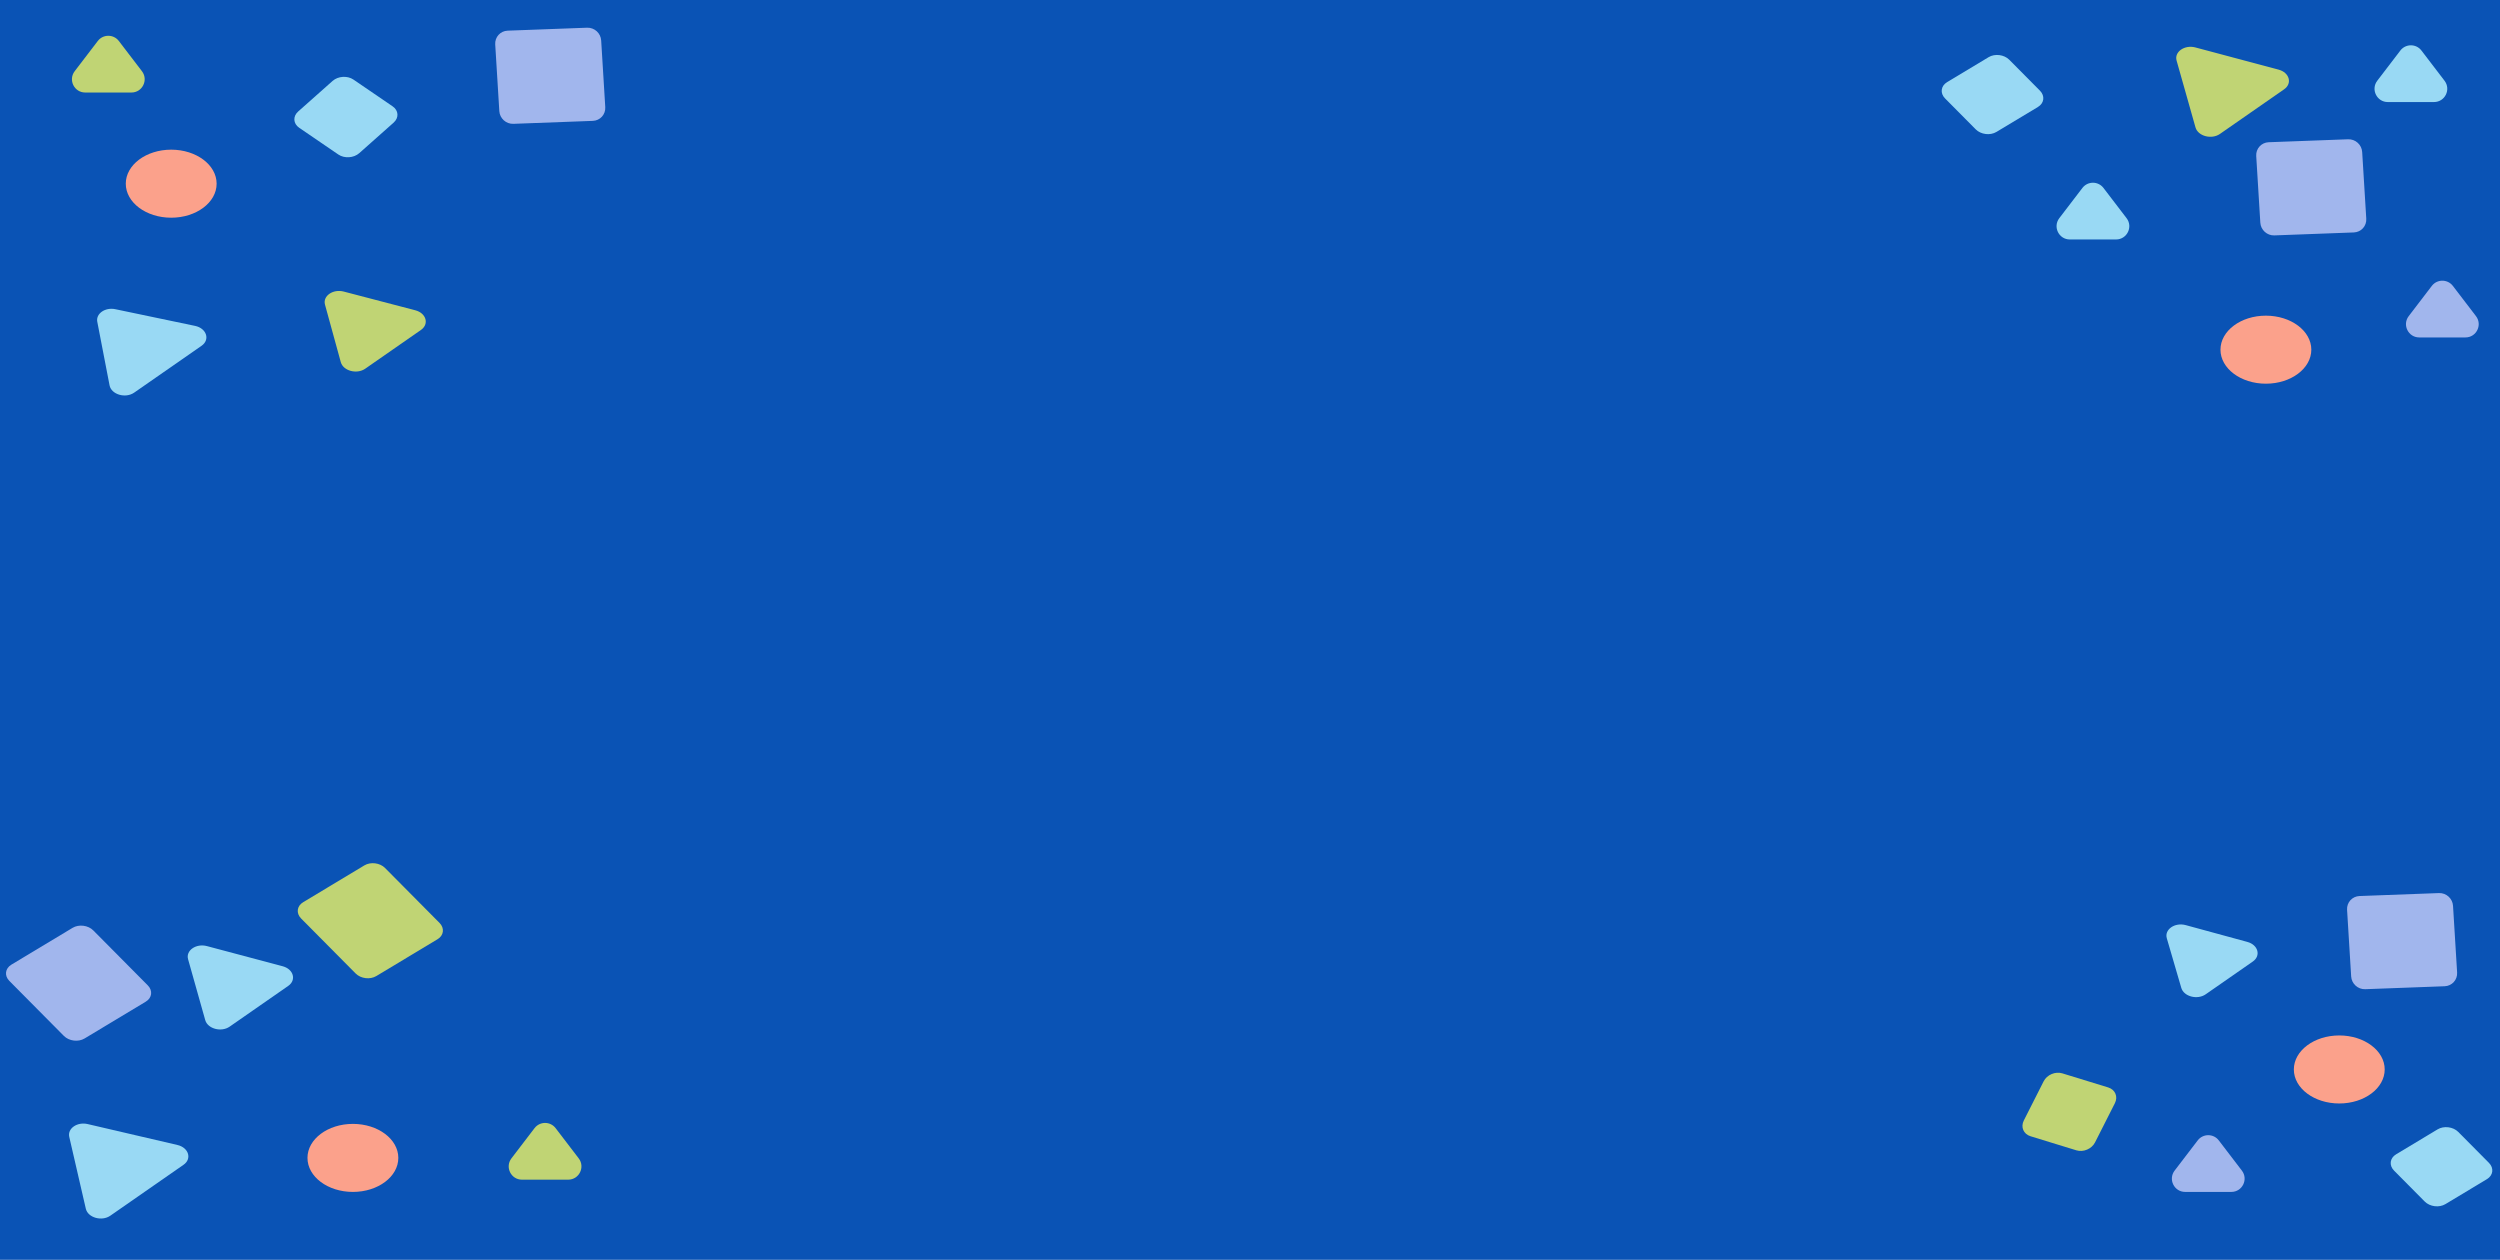
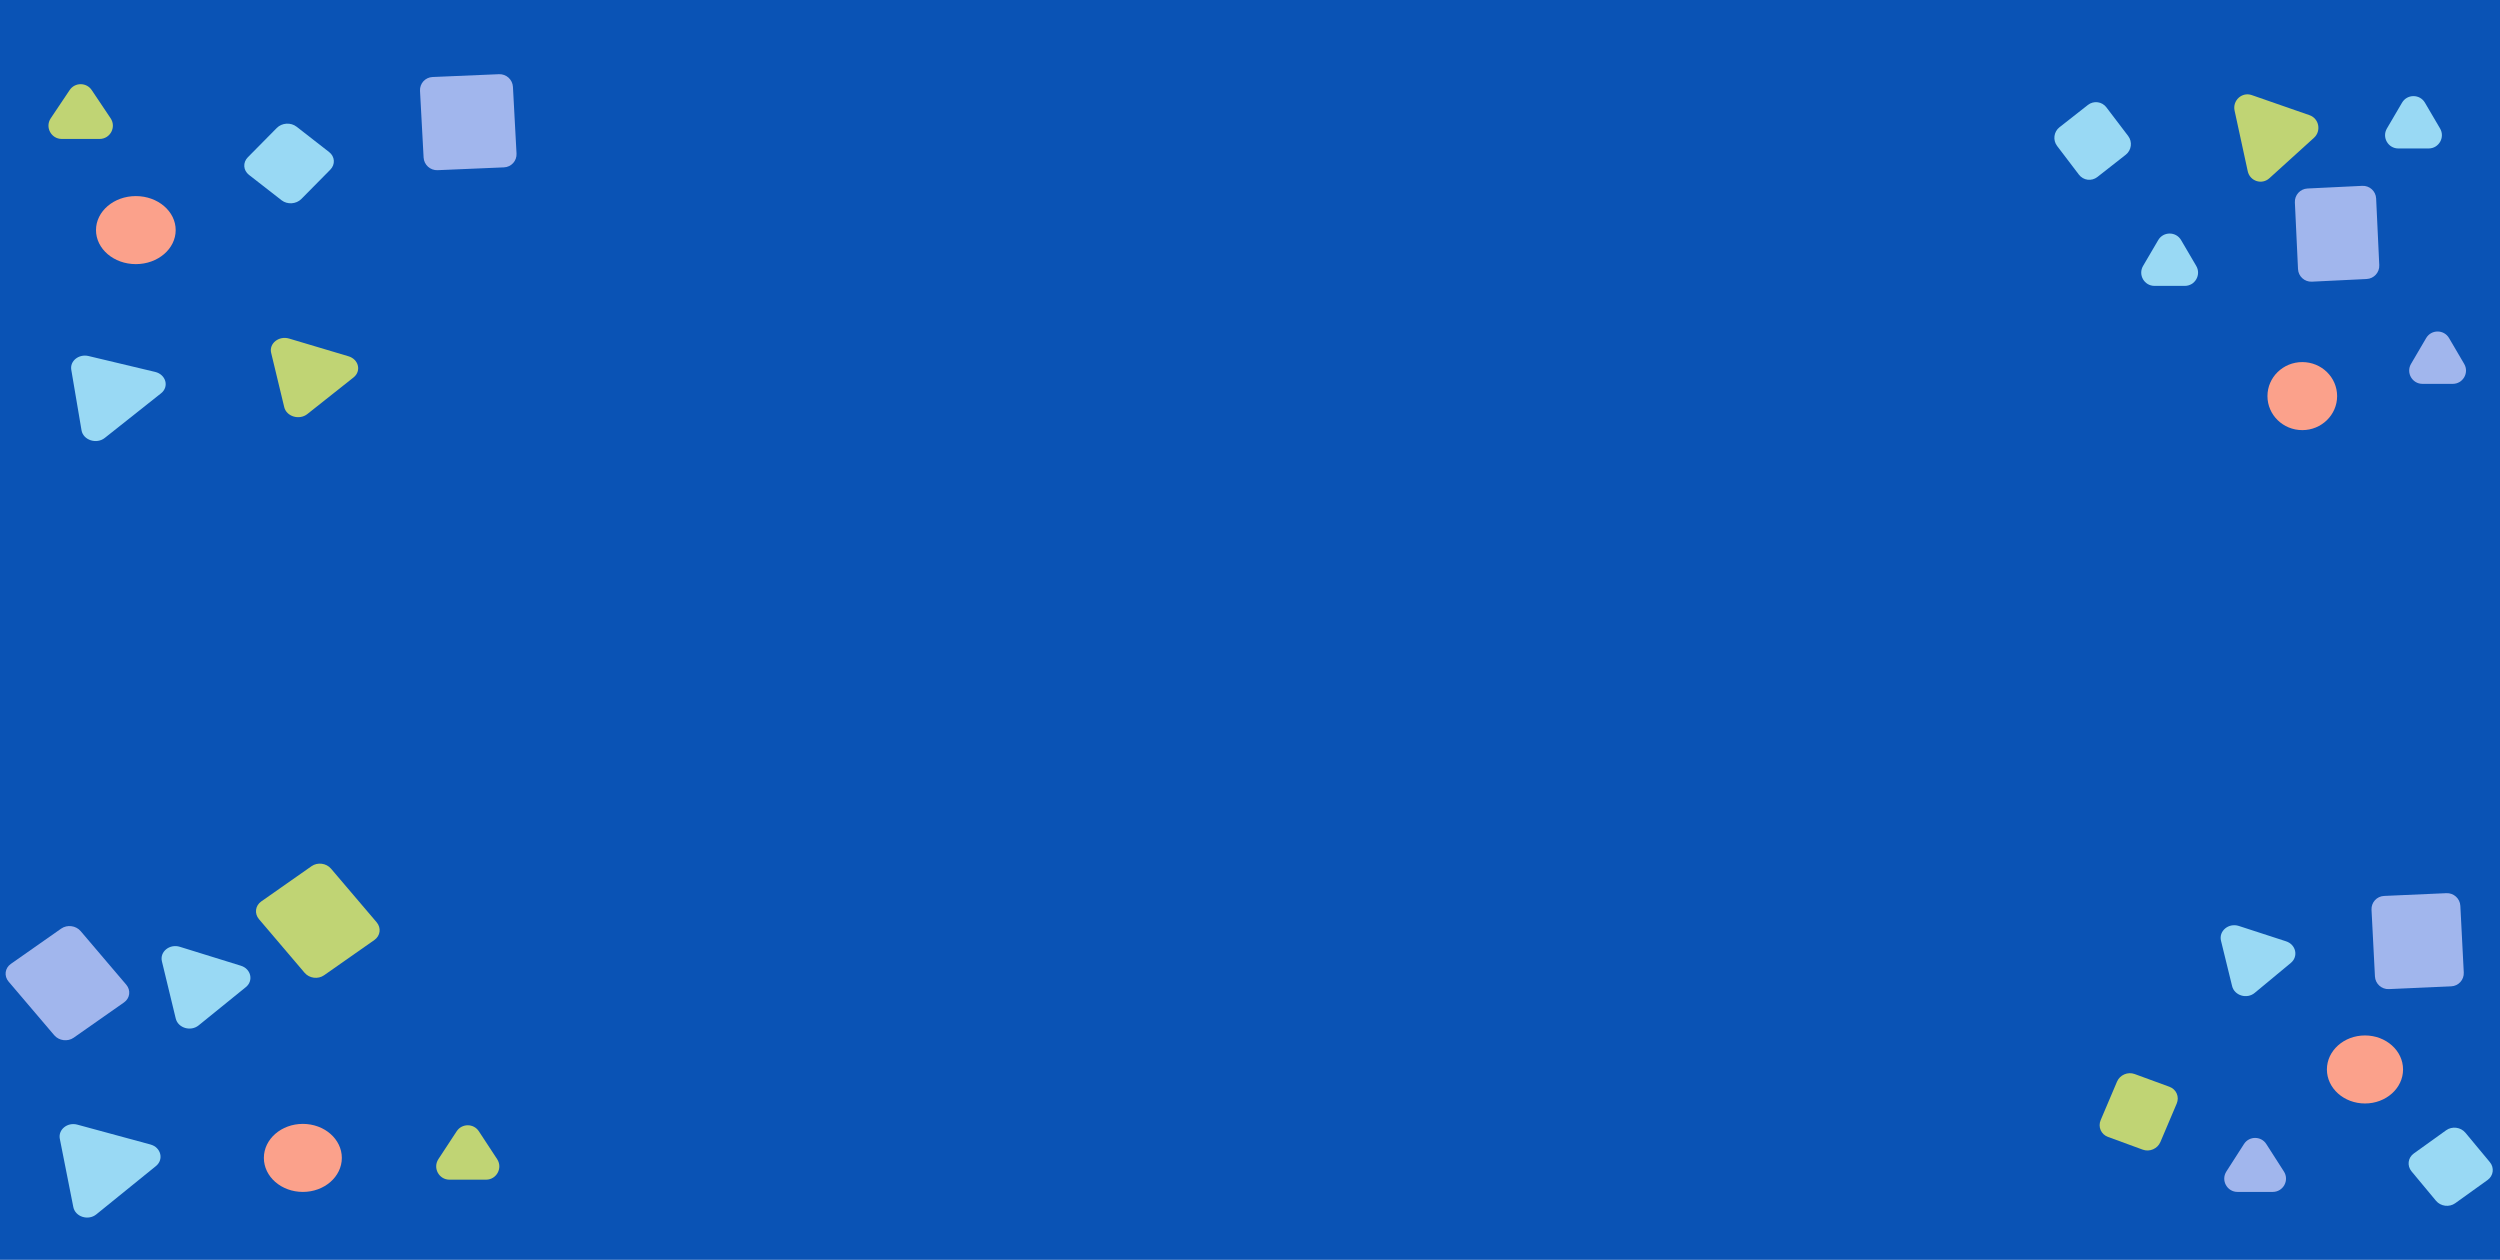
<svg xmlns="http://www.w3.org/2000/svg" width="377" height="190" viewBox="0 0 377 190" fill="none">
  <g clip-path="url(#clip0_764_91)">
    <mask id="mask0_764_91" style="mask-type:luminance" maskUnits="userSpaceOnUse" x="0" y="0" width="377" height="190">
      <path d="M377 0H0V190H377V0Z" fill="white" />
    </mask>
    <g mask="url(#mask0_764_91)">
      <path d="M377 0H0V190H377V0Z" fill="#0A53B5" />
    </g>
-     <rect width="11.238" height="10.628" rx="2" transform="matrix(0.95594 0.293561 -0.451683 0.892178 309.087 161.275)" fill="#C0D474" />
-     <path d="M10.444 171.44C10.152 170.175 11.639 169.141 13.22 169.51L26.758 172.664C28.453 173.059 28.976 174.747 27.682 175.646L16.641 183.324C15.348 184.224 13.253 183.628 12.941 182.272L10.444 171.44Z" fill="#99D9F4" />
-     <path d="M28.361 144.648C27.99 143.333 29.567 142.236 31.203 142.671L42.627 145.71C44.265 146.146 44.733 147.792 43.468 148.672L34.632 154.816C33.367 155.696 31.32 155.148 30.949 153.831L28.361 144.648Z" fill="#99D9F4" />
-     <path d="M326.754 141.493C326.367 140.169 327.963 139.059 329.609 139.508L338.901 142.041C340.528 142.485 340.985 144.123 339.726 144.998L332.617 149.942C331.358 150.817 329.32 150.279 328.938 148.97L326.754 141.493Z" fill="#99D9F4" />
-     <path d="M80.608 170.124C81.409 169.077 82.986 169.077 83.786 170.124L87.269 174.68C88.275 175.996 87.337 177.895 85.68 177.895H78.715C77.058 177.895 76.12 175.996 77.126 174.68L80.608 170.124Z" fill="#C0D474" />
-     <path d="M331.415 171.971C332.215 170.924 333.792 170.924 334.592 171.971L338.075 176.527C339.081 177.843 338.143 179.741 336.486 179.741H329.521C327.864 179.741 326.926 177.843 327.932 176.527L331.415 171.971Z" fill="#A1B6ED" />
-     <rect width="14.774" height="15.678" rx="2" transform="matrix(0.856919 -0.515451 0.704139 0.710062 0 146.502)" fill="#A1B6ED" />
-     <rect width="11.307" height="10.572" rx="2" transform="matrix(0.856919 -0.515451 0.704139 0.710062 359.612 175.105)" fill="#99D9F4" />
-     <rect width="14.774" height="15.678" rx="2" transform="matrix(0.856919 -0.515451 0.704139 0.710062 43.9966 137.087)" fill="#C0D474" />
-     <rect width="15.989" height="14.076" rx="2" transform="matrix(0.999308 -0.0371915 0.0612412 0.998123 353.816 135.196)" fill="#A1B6ED" />
-     <ellipse cx="53.217" cy="174.612" rx="6.85" ry="5.13" fill="#FBA18B" />
-     <ellipse cx="352.762" cy="161.275" rx="6.85" ry="5.13" fill="#FBA18B" />
-     <path d="M14.67 48.523C14.433 47.296 15.856 46.306 17.395 46.628L29.415 49.143C31.15 49.506 31.716 51.224 30.402 52.139L20.232 59.21C18.918 60.124 16.789 59.492 16.521 58.109L14.67 48.523Z" fill="#99D9F4" />
-     <path d="M328.229 9.133C327.857 7.818 329.436 6.719 331.072 7.156L343.613 10.501C345.25 10.938 345.716 12.583 344.452 13.462L334.764 20.199C333.5 21.078 331.454 20.531 331.081 19.215L328.229 9.133Z" fill="#C0D474" />
-     <rect width="11.147" height="10.944" rx="2" transform="matrix(0.825728 0.564068 -0.747756 0.663974 51.6523 10.8748)" fill="#99D9F4" />
-     <path d="M49.009 45.94C48.649 44.632 50.214 43.544 51.842 43.97L62.63 46.791C64.276 47.221 64.751 48.873 63.482 49.755L55.076 55.601C53.807 56.483 51.754 55.929 51.39 54.606L49.009 45.94Z" fill="#C0D474" />
-     <path d="M366.716 43.115C367.517 42.068 369.094 42.068 369.894 43.115L373.377 47.671C374.383 48.987 373.445 50.886 371.788 50.886H364.823C363.166 50.886 362.228 48.987 363.234 47.671L366.716 43.115Z" fill="#A1B6ED" />
-     <path d="M14.745 6.182C15.545 5.135 17.122 5.135 17.922 6.182L21.405 10.738C22.411 12.054 21.473 13.953 19.816 13.953H12.851C11.194 13.953 10.256 12.054 11.262 10.738L14.745 6.182Z" fill="#C0D474" />
-     <path d="M314.026 28.342C314.826 27.295 316.403 27.295 317.204 28.342L320.686 32.898C321.693 34.214 320.754 36.112 319.098 36.112H312.132C310.475 36.112 309.537 34.214 310.543 32.898L314.026 28.342Z" fill="#99D9F4" />
-     <path d="M361.975 7.618C362.775 6.571 364.352 6.571 365.152 7.618L368.635 12.174C369.641 13.49 368.703 15.389 367.046 15.389H360.081C358.424 15.389 357.486 13.49 358.492 12.174L361.975 7.618Z" fill="#99D9F4" />
-     <rect width="11.307" height="10.572" rx="2" transform="matrix(0.856919 -0.515451 0.704139 0.710062 291.904 13.42)" fill="#99D9F4" />
-     <rect width="15.989" height="14.076" rx="2" transform="matrix(0.999308 -0.0371915 0.0612412 0.998123 340.116 21.5235)" fill="#A1B6ED" />
-     <rect width="15.989" height="14.076" rx="2" transform="matrix(0.999308 -0.0371915 0.0612412 0.998123 74.5566 4.69836)" fill="#A1B6ED" />
-     <ellipse cx="25.817" cy="27.7" rx="6.85" ry="5.13" fill="#FBA18B" />
-     <ellipse cx="341.697" cy="52.732" rx="6.85" ry="5.13" fill="#FBA18B" />
+     <path d="M9.021 171.734C8.746 170.344 10.169 169.19 11.66 169.595L22.695 172.591C24.273 173.02 24.737 174.851 23.518 175.839L14.519 183.132C13.3 184.119 11.347 183.494 11.056 182.023L9.021 171.734Z" fill="#99D9F4" />
+     <path d="M24.415 144.965C24.066 143.521 25.575 142.299 27.116 142.776L36.328 145.632C37.853 146.105 38.266 147.891 37.074 148.857L29.949 154.631C28.757 155.597 26.848 155.022 26.502 153.594L24.415 144.965Z" fill="#99D9F4" />
+     <path d="M68.867 170.595C69.656 169.391 71.421 169.391 72.211 170.595L74.968 174.798C75.841 176.128 74.887 177.895 73.296 177.895H67.782C66.191 177.895 65.237 176.128 66.109 174.798L68.867 170.595Z" fill="#C0D474" />
+     <rect width="13.268" height="14.618" rx="2" transform="matrix(0.818874 -0.573974 0.648095 0.761559 0 146.502)" fill="#A1B6ED" />
+     <rect width="13.268" height="14.618" rx="2" transform="matrix(0.818874 -0.573974 0.648095 0.761559 37.7563 137.087)" fill="#C0D474" />
+     <ellipse cx="45.67" cy="174.612" rx="5.878" ry="5.13" fill="#FBA18B" />
+     <rect width="9.592" height="10.301" rx="2" transform="matrix(0.938986 0.343954 -0.390697 0.920519 320.024 161.275)" fill="#C0D474" />
+     <path d="M334.926 141.864C334.566 140.39 336.08 139.134 337.615 139.633L344.739 141.95C346.235 142.437 346.631 144.235 345.456 145.21L340.006 149.73C338.831 150.705 336.952 150.137 336.601 148.701L334.926 141.864Z" fill="#99D9F4" />
+     <path d="M338.391 172.52C339.178 171.292 340.972 171.292 341.759 172.52L344.413 176.662C345.266 177.993 344.311 179.741 342.729 179.741H337.42C335.839 179.741 334.883 177.993 335.736 176.662L338.391 172.52Z" fill="#A1B6ED" />
+     <rect width="9.997" height="9.762" rx="2" transform="matrix(0.812496 -0.582966 0.639288 0.768968 362.382 175.105)" fill="#99D9F4" />
+     <rect width="13.408" height="14.068" rx="2" transform="matrix(0.999016 -0.0443498 0.0513702 0.99868 357.522 135.196)" fill="#A1B6ED" />
+     <ellipse cx="356.639" cy="161.275" rx="5.742" ry="5.13" fill="#FBA18B" />
+     <path d="M10.748 55.762C10.522 54.429 11.895 53.341 13.36 53.691L23.393 56.084C25.027 56.474 25.54 58.318 24.289 59.309L15.801 66.039C14.551 67.031 12.545 66.37 12.293 64.885L10.748 55.762Z" fill="#99D9F4" />
+     <rect width="10.233" height="10.213" rx="2" transform="matrix(0.788928 0.614485 -0.702721 0.711466 43.1426 17.8748)" fill="#99D9F4" />
+     <path d="M40.889 53.209C40.547 51.791 42.055 50.596 43.603 51.057L52.545 53.724C54.094 54.185 54.522 55.959 53.316 56.915L46.347 62.44C45.141 63.397 43.205 62.819 42.863 61.401L40.889 53.209Z" fill="#C0D474" />
+     <path d="M10.505 13.581C11.297 12.4 13.035 12.4 13.828 13.581L16.682 17.839C17.573 19.168 16.621 20.953 15.021 20.953H9.312C7.712 20.953 6.76 19.168 7.651 17.839L10.505 13.581Z" fill="#C0D474" />
+     <rect width="14.026" height="14.07" rx="2" transform="matrix(0.999101 -0.0423969 0.0537343 0.998555 63.2305 11.6983)" fill="#A1B6ED" />
+     <ellipse cx="20.485" cy="34.7" rx="6.008" ry="5.13" fill="#FBA18B" />
+     <path d="M336.975 16.681C336.642 15.145 338.094 13.828 339.56 14.338L348.275 17.369C349.709 17.868 350.082 19.751 348.95 20.777L342.217 26.883C341.084 27.91 339.284 27.321 338.958 25.818L336.975 16.681Z" fill="#C0D474" />
+     <path d="M365.865 50.98C366.637 49.662 368.543 49.662 369.315 50.98L371.598 54.874C372.38 56.208 371.419 57.886 369.873 57.886H365.307C363.761 57.886 362.8 56.208 363.582 54.874L365.865 50.98Z" fill="#A1B6ED" />
+     <path d="M325.458 36.207C326.231 34.889 328.136 34.889 328.909 36.207L331.192 40.101C331.973 41.434 331.012 43.112 329.466 43.112H324.9C323.355 43.112 322.393 41.434 323.175 40.101L325.458 36.207Z" fill="#99D9F4" />
+     <path d="M362.228 15.483C363.001 14.165 364.906 14.165 365.679 15.483L367.962 19.377C368.744 20.711 367.782 22.389 366.237 22.389H361.671C360.125 22.389 359.164 20.711 359.945 19.377L362.228 15.483Z" fill="#99D9F4" />
+     <rect width="9.443" height="9.431" rx="2" transform="matrix(0.786832 -0.617167 0.605327 0.795977 309 20.4199)" fill="#99D9F4" />
+     <rect width="12.268" height="14.065" rx="2" transform="matrix(0.998824 -0.0484738 0.0470009 0.998895 345.973 28.5234)" fill="#A1B6ED" />
+     <ellipse cx="347.185" cy="59.732" rx="5.253" ry="5.13" fill="#FBA18B" />
  </g>
  <defs>
    <clipPath id="clip0_764_91">
      <rect width="377" height="190" fill="white" />
    </clipPath>
  </defs>
</svg>
